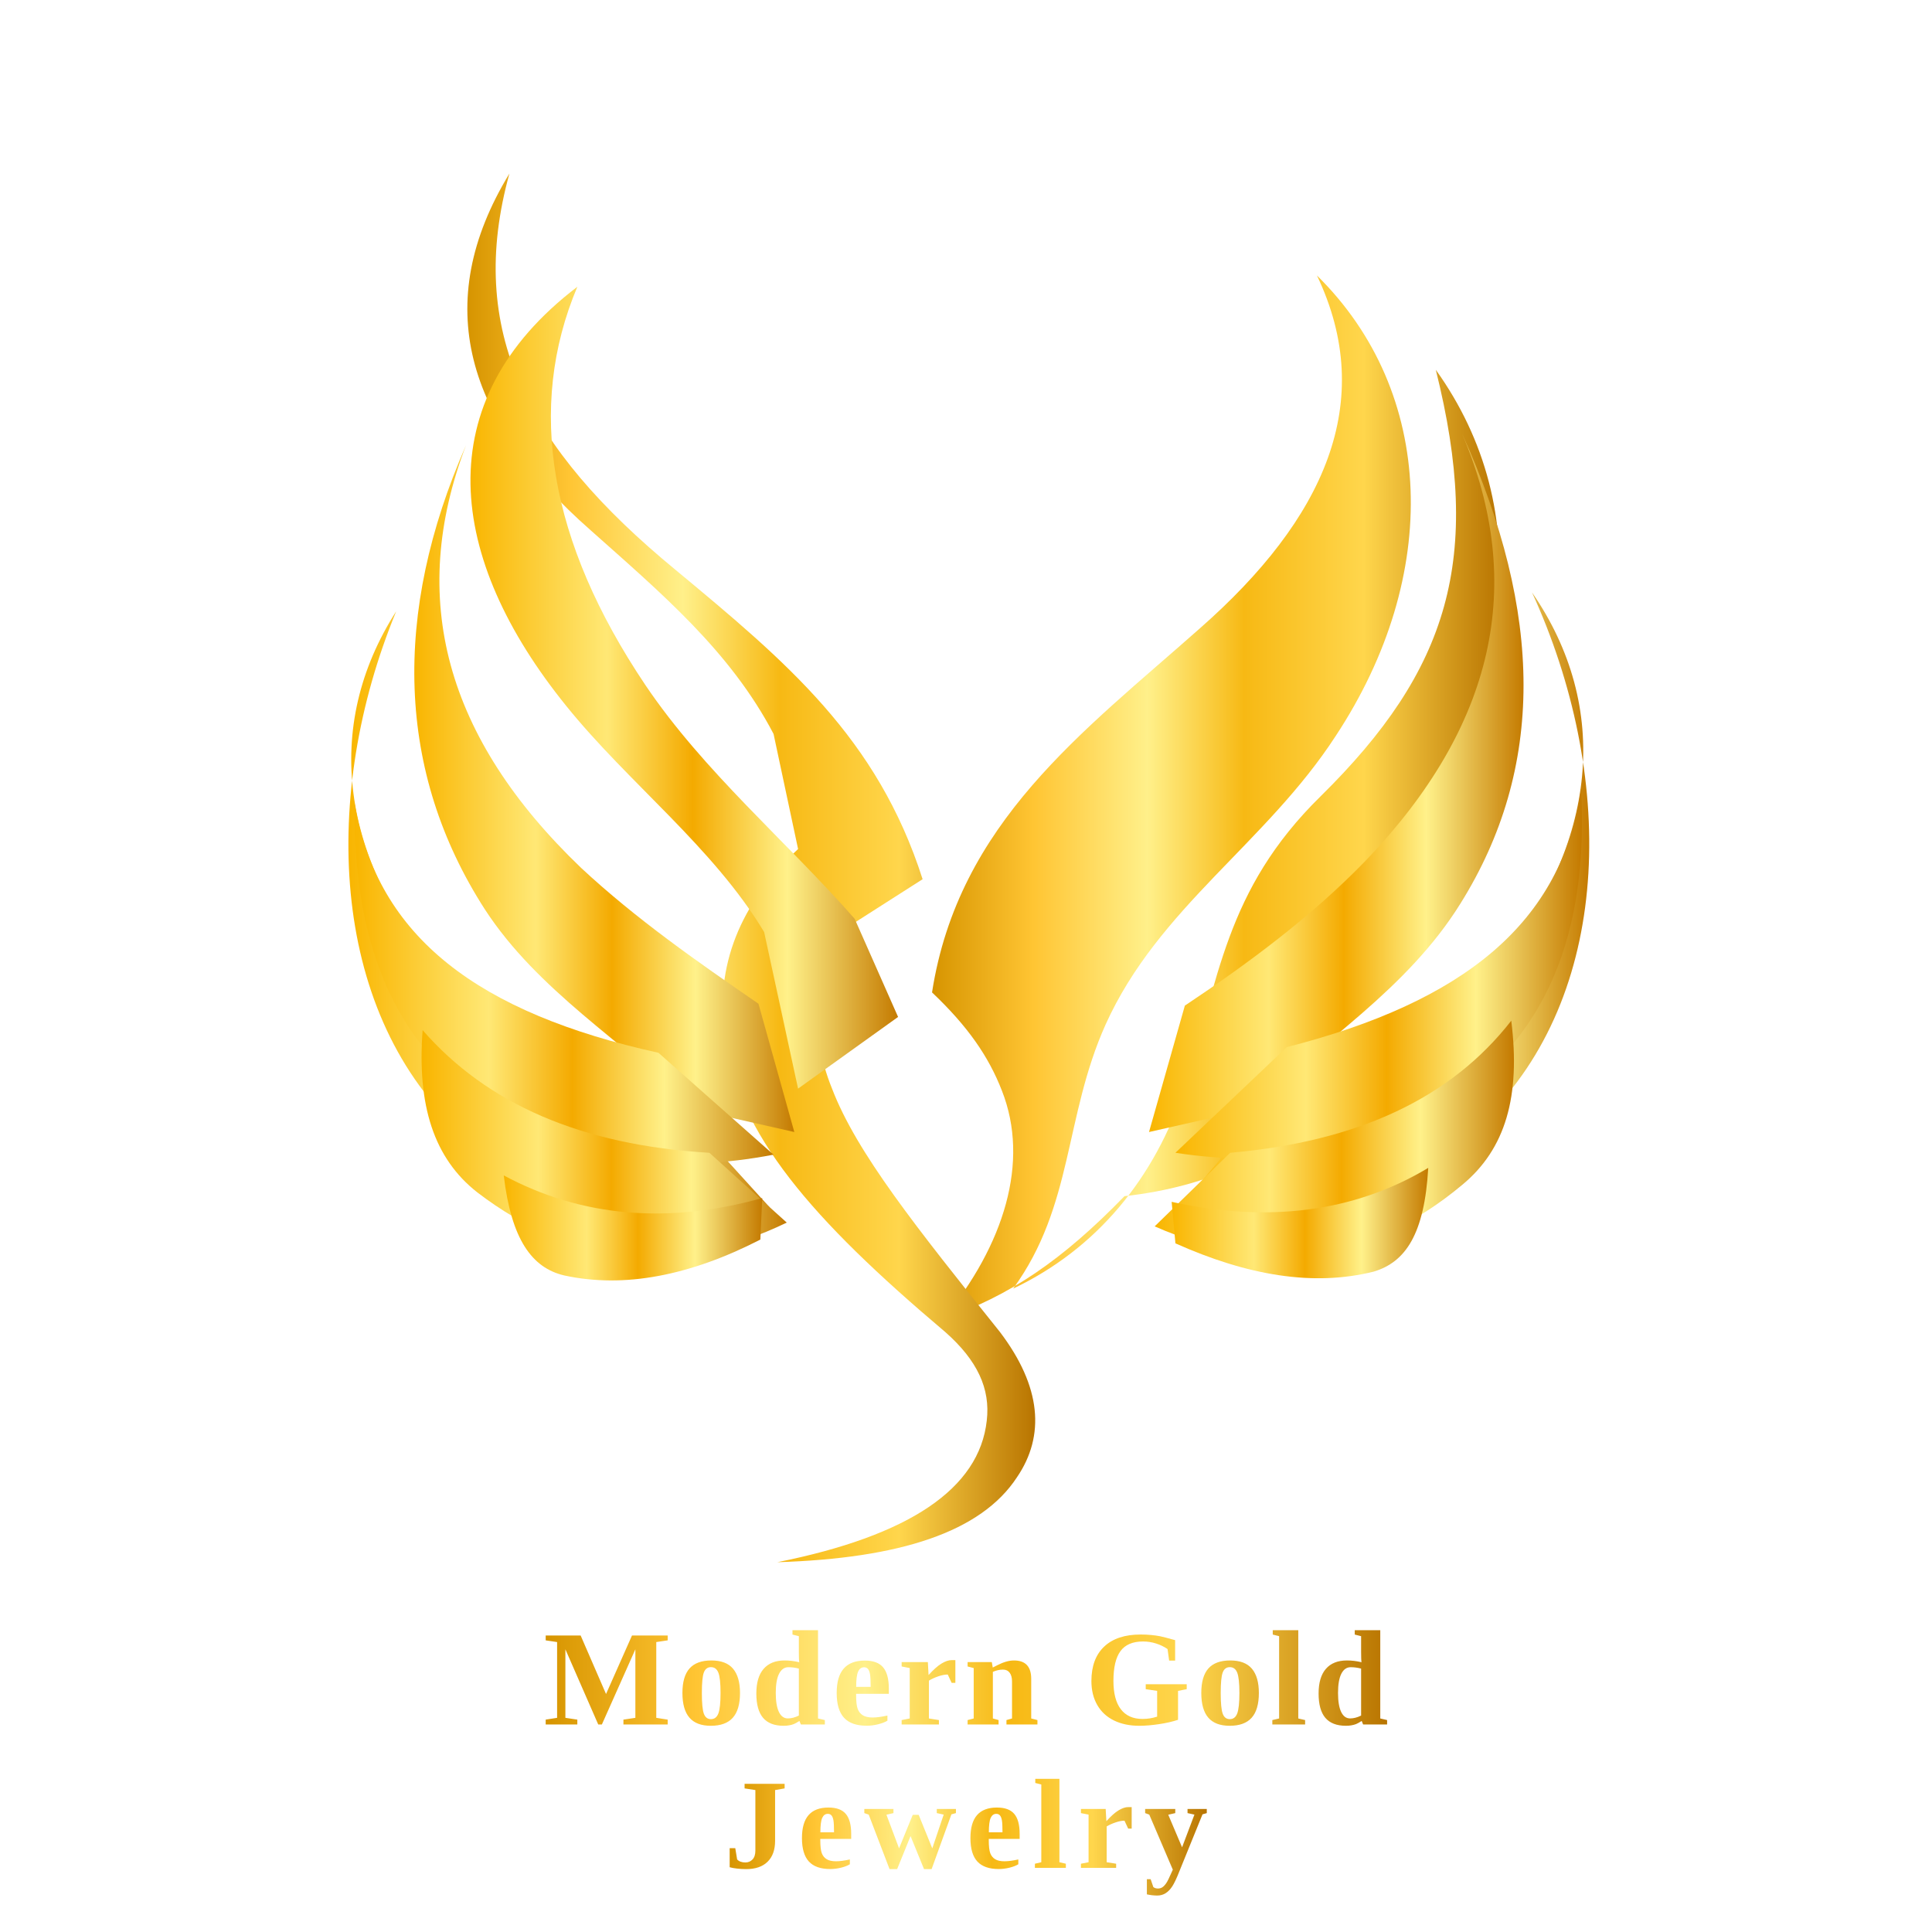
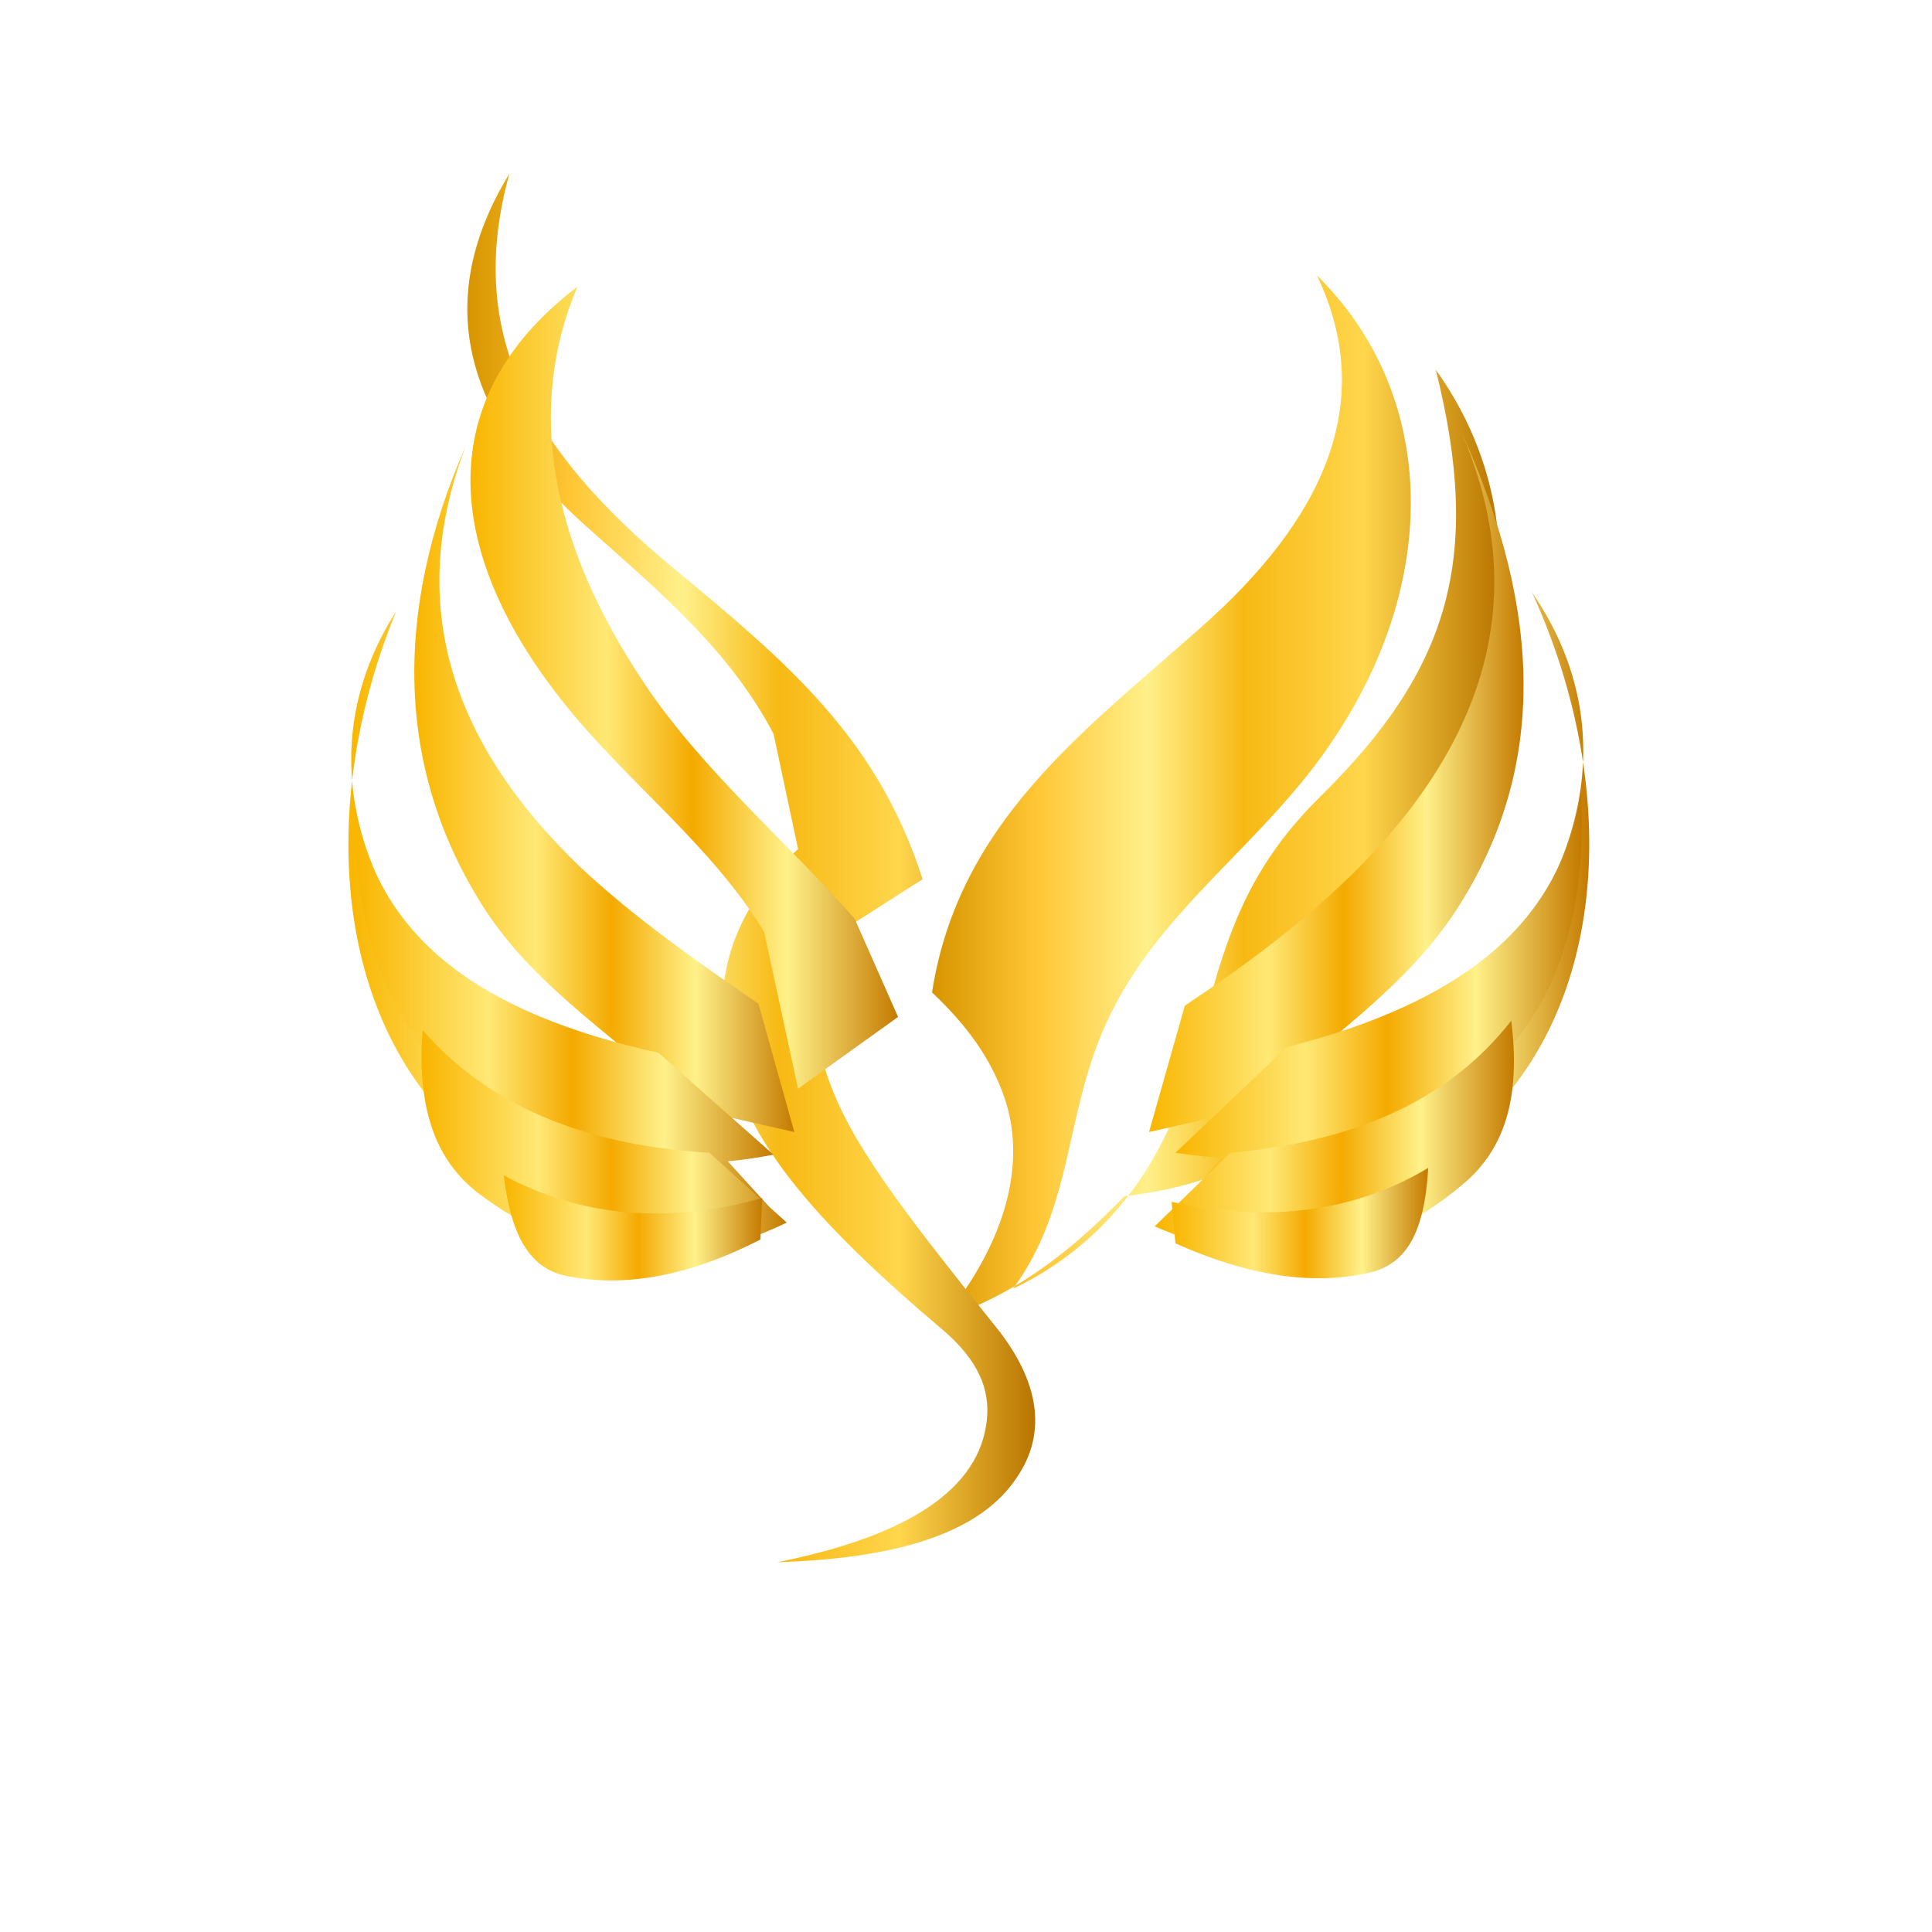
<svg xmlns="http://www.w3.org/2000/svg" width="1024" height="1024" viewBox="0 0 1024 1024" role="img" aria-labelledby="title desc">
  <defs>
    <linearGradient id="gold-main" x1="0" y1="0" x2="1" y2="0">
      <stop offset="0" stop-color="#D69400" />
      <stop offset="0.18" stop-color="#FFC533" />
      <stop offset="0.38" stop-color="#FFF08A" />
      <stop offset="0.55" stop-color="#F7B914" />
      <stop offset="0.76" stop-color="#FFD64C" />
      <stop offset="1" stop-color="#B87400" />
    </linearGradient>
    <linearGradient id="gold-side" x1="0" y1="0" x2="1" y2="0">
      <stop offset="0" stop-color="#F9B500" />
      <stop offset="0.32" stop-color="#FFE875" />
      <stop offset="0.52" stop-color="#F4AA00" />
      <stop offset="0.74" stop-color="#FFF18A" />
      <stop offset="1" stop-color="#C47A00" />
    </linearGradient>
  </defs>
  <g fill="url(#gold-main)">
    <path d="M494 526c14-90 80-138 142-193 66-58 94-120 62-187 63 62 66 159 10 244-37 57-94 91-122 153-22 49-17 96-49 140 44-21 75-58 91-107 18-56 21-104 72-154 68-67 86-126 61-226 53 74 44 171-30 259-24 29-54 56-91 83 31-2 61-10 90-23-23 36-55 60-96 72 23 5 47 4 71-3-28 28-64 45-109 50-33 34-61 53-96 65 32-39 46-83 31-121-7-18-18-34-37-52z" />
    <path d="M530 706c22 29 24 55 9 77-19 29-62 43-127 45 70-14 107-39 111-75 2-17-5-32-22-47-71-60-110-105-117-157-5-37 8-70 39-99l-13-61c-23-44-60-75-97-108-66-58-85-120-43-189-23 83 9 145 88 210 59 49 107 89 131 164l-36 23c-21 26-25 56-12 88 13 34 45 74 89 129z" />
  </g>
  <g fill="url(#gold-side)">
    <path d="M306 152c-27 64-15 135 36 211 31 46 75 83 111 124l23 52-53 38-18-83c-27-45-72-79-105-120-63-78-74-161 6-222z" />
    <path d="M247 236c-31 81-11 155 61 224 29 27 62 50 94 72l19 68-53-12c-38-36-83-63-111-106-47-73-49-157-10-246z" />
    <path d="M210 324c-39 61-30 132 26 196 34 39 81 62 132 76l40 44c-62 17-120 2-166-42-67-64-72-177-32-274z" />
    <path d="M188 426c12 71 66 111 161 132l61 54c-52 10-98 4-139-18-61-34-84-92-83-168z" />
    <path d="M224 546c34 39 84 61 152 65l41 37c-58 28-113 23-164-16-23-18-32-46-29-86z" />
    <path d="M267 623c41 22 87 26 137 12l-1 22c-37 19-72 26-104 19-17-4-28-19-32-53z" />
    <path d="M775 230c34 80 17 155-51 226-29 30-63 55-96 77l-19 67 53-12c39-36 84-64 112-109 45-72 44-154 1-249z" />
    <path d="M812 314c42 61 35 133-19 199-32 40-79 65-129 81l-38 45c63 14 120-3 164-49 65-67 66-180 22-276z" />
    <path d="M838 418c-10 71-62 113-156 137l-59 56c52 8 98 0 138-23 60-36 81-95 77-170z" />
    <path d="M801 541c-32 41-81 64-149 70l-40 39c59 26 114 19 163-22 23-19 31-47 26-87z" />
    <path d="M757 619c-40 24-86 29-136 18l2 22c38 17 73 23 105 15 17-5 27-20 29-55z" />
  </g>
-   <g fill="url(#gold-main)" text-anchor="middle">
-     <text x="512" y="914" font-family="Georgia, 'Times New Roman', serif" font-size="72" font-weight="700" letter-spacing="3">Modern Gold</text>
-     <text x="512" y="990" font-family="Georgia, 'Times New Roman', serif" font-size="68" font-weight="700" letter-spacing="5">Jewelry</text>
-   </g>
</svg>
